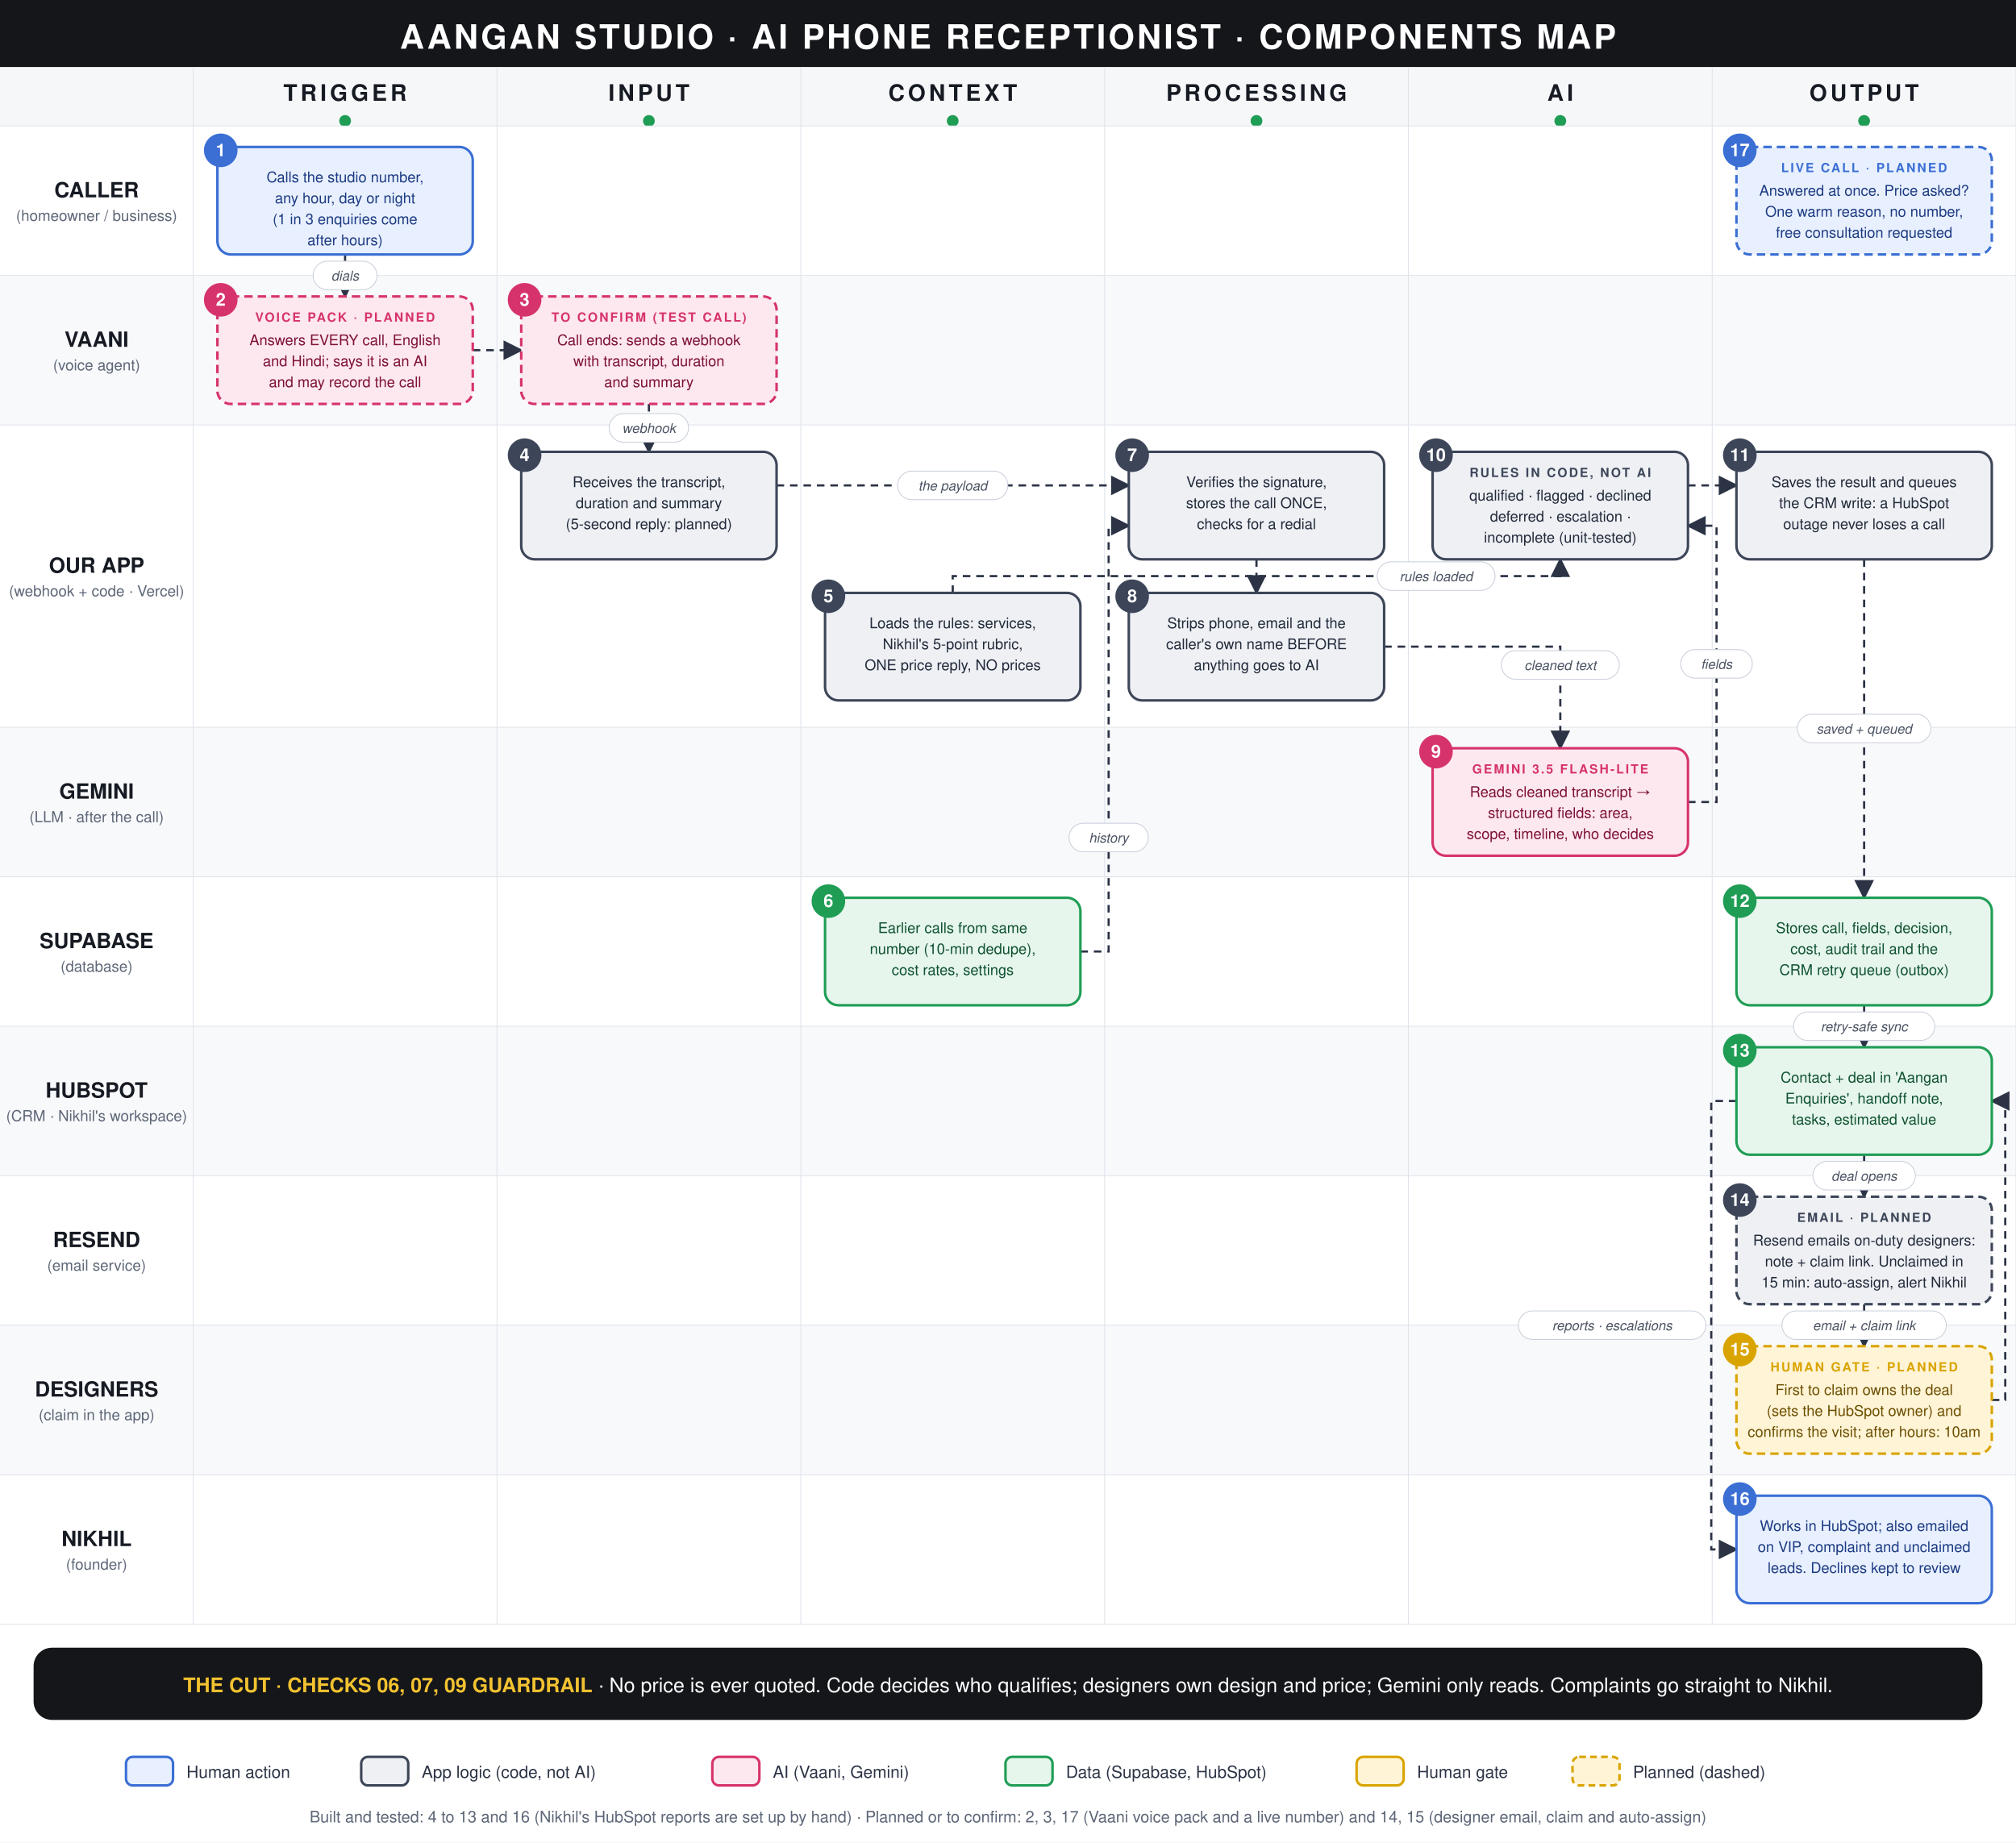
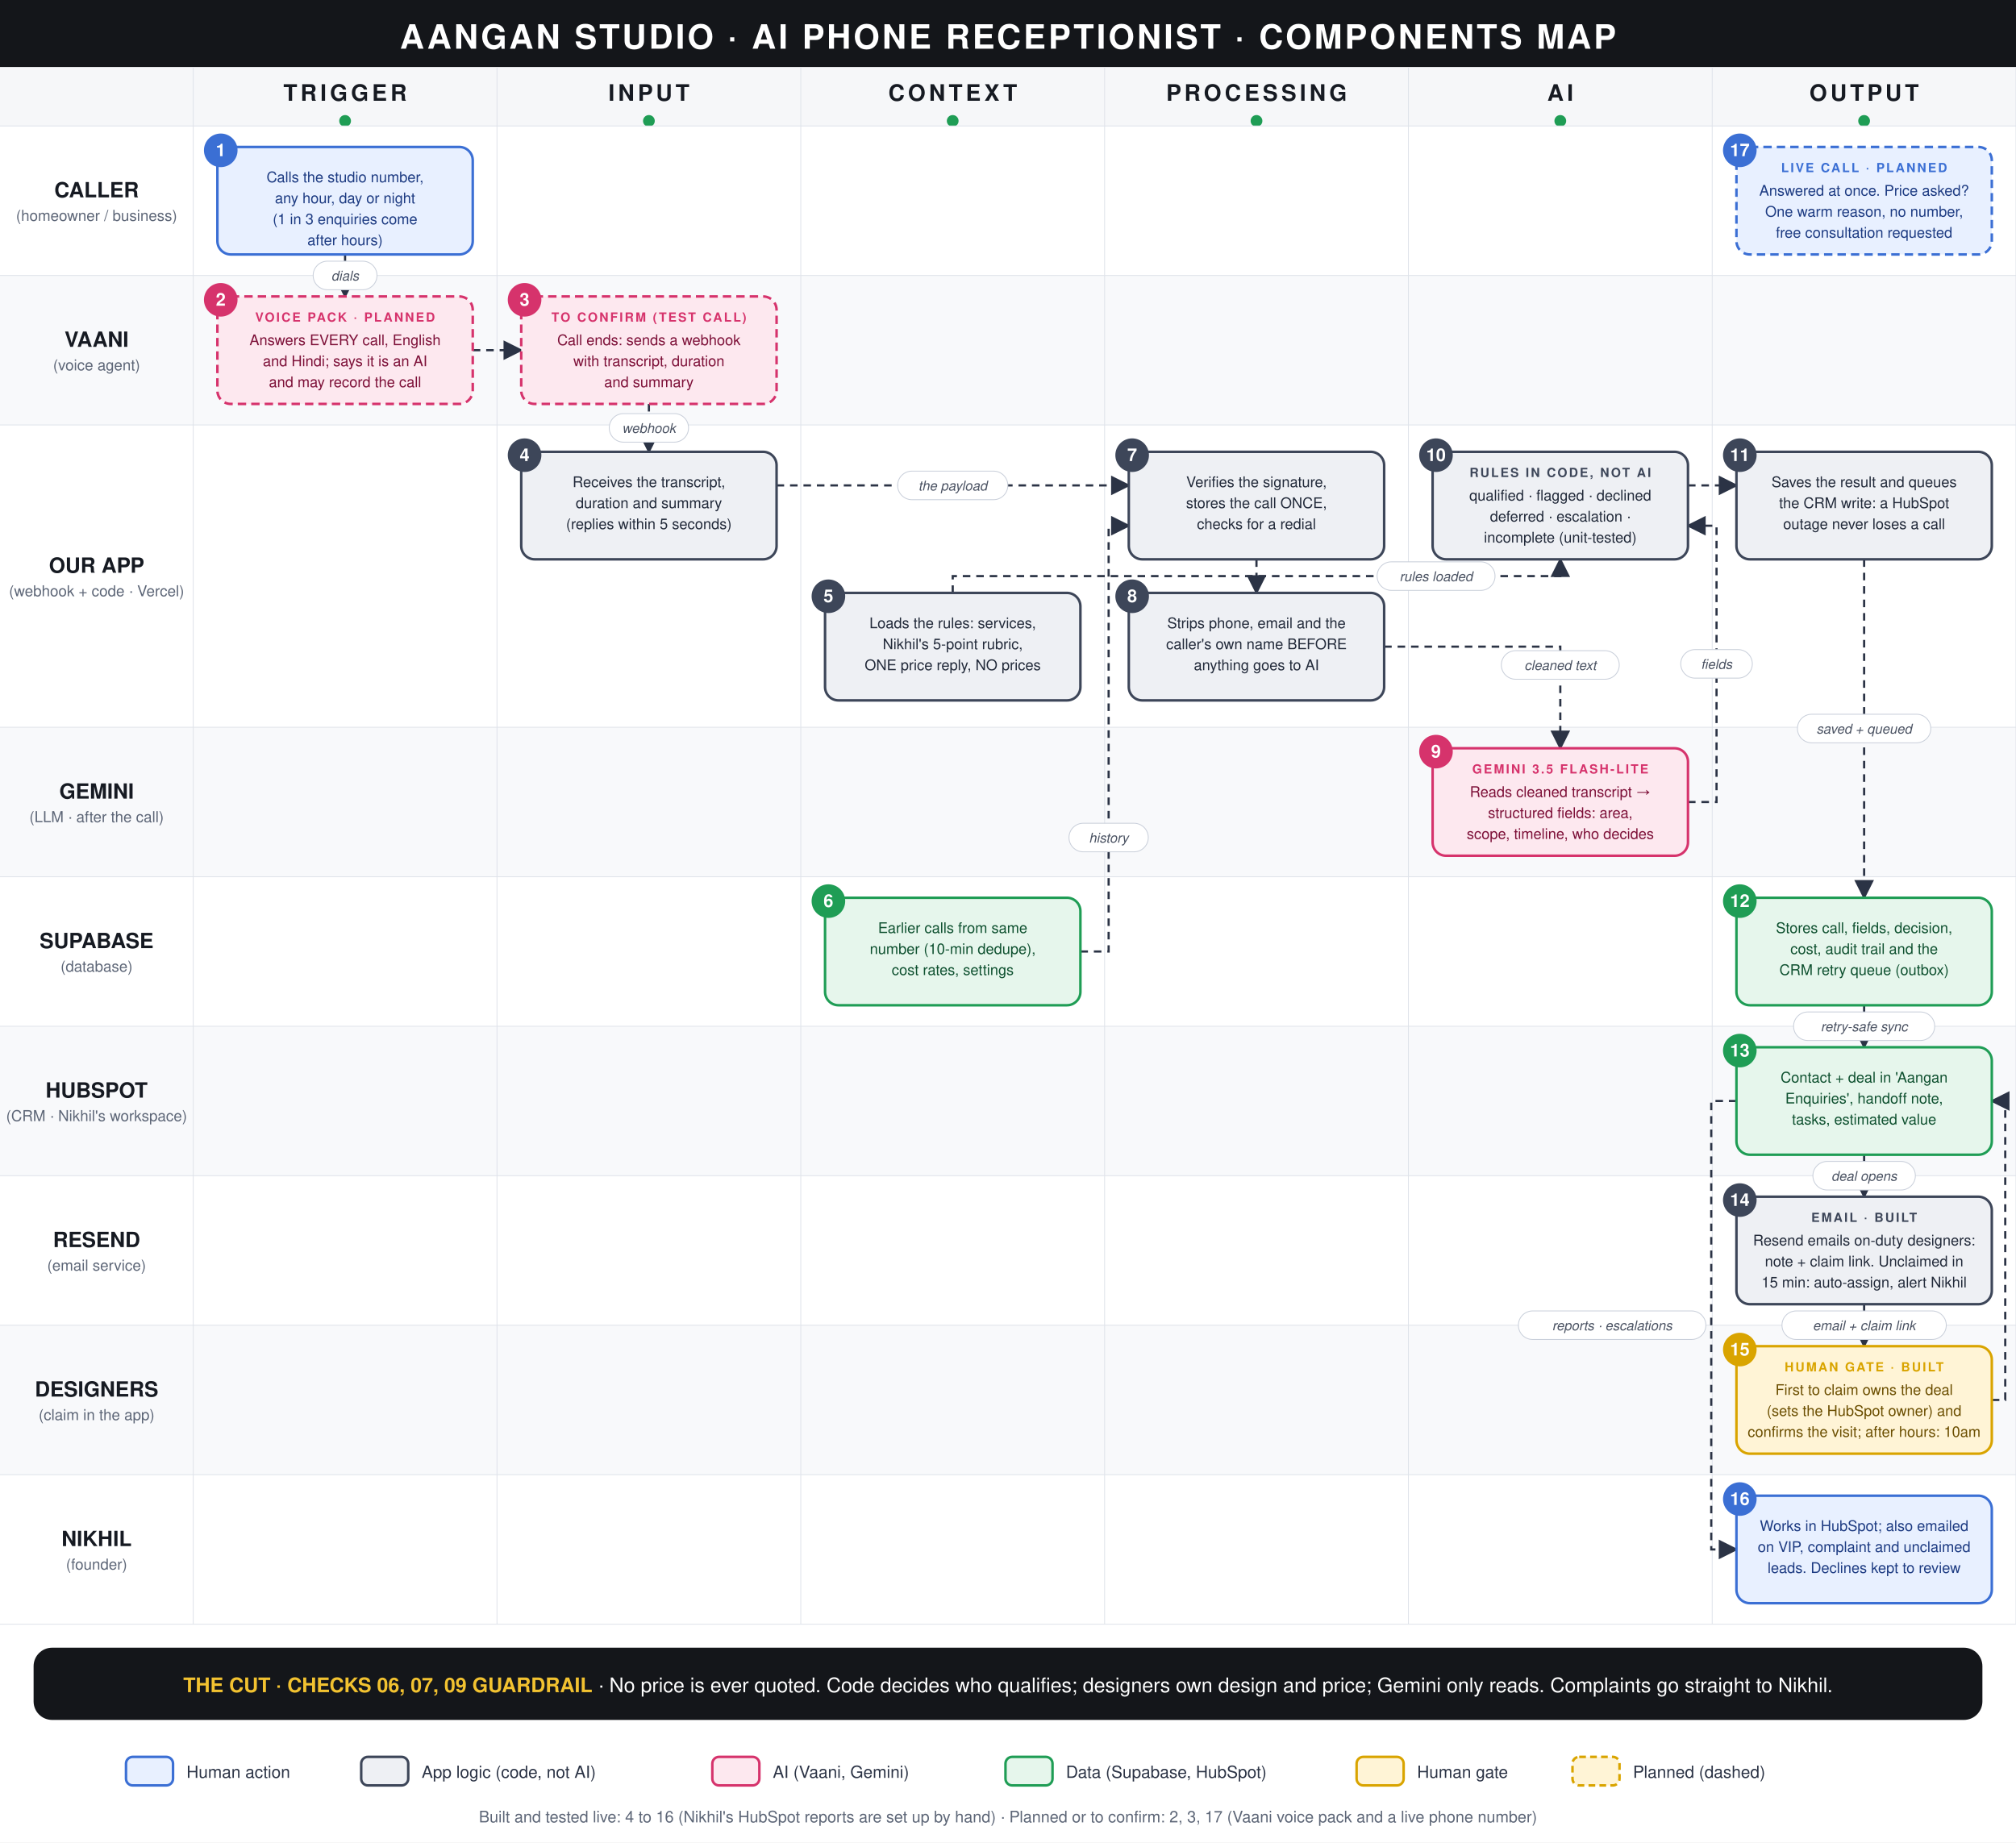
<svg xmlns="http://www.w3.org/2000/svg" viewBox="0 0 2400 2194" width="2400" height="2194" font-family="Helvetica Neue, Helvetica, Arial, sans-serif">
  <defs>
    <marker id="ah" viewBox="0 0 10 10" refX="9" refY="5" markerWidth="9" markerHeight="9" orient="auto-start-reverse">
      <path d="M0 0 L10 5 L0 10 z" fill="#2b3345" />
    </marker>
  </defs>
  <rect width="2400" height="2194" fill="#ffffff" />
  <rect width="2400" height="80" fill="#14161a" />
  <text x="1200.0" y="58" text-anchor="middle" fill="#fff" font-size="40" font-weight="700" letter-spacing="3">AANGAN STUDIO · AI PHONE RECEPTIONIST · COMPONENTS MAP</text>
  <text x="1200.0" y="102" text-anchor="middle" fill="#9aa3b2" font-size="20">MESA Case 03 · incoming phone calls only · Trigger → Input → Context → Processing → AI → Output</text>
  <rect x="0" y="80" width="2400" height="70" fill="#f6f7f9" />
  <text x="410.833" y="120" text-anchor="middle" font-size="27" font-weight="700" letter-spacing="4" fill="#161a22">TRIGGER</text>
  <circle cx="410.833" cy="144" r="7" fill="#1f9d55" />
  <text x="772.5" y="120" text-anchor="middle" font-size="27" font-weight="700" letter-spacing="4" fill="#161a22">INPUT</text>
  <circle cx="772.5" cy="144" r="7" fill="#1f9d55" />
  <text x="1134.167" y="120" text-anchor="middle" font-size="27" font-weight="700" letter-spacing="4" fill="#161a22">CONTEXT</text>
  <circle cx="1134.167" cy="144" r="7" fill="#1f9d55" />
  <text x="1495.833" y="120" text-anchor="middle" font-size="27" font-weight="700" letter-spacing="4" fill="#161a22">PROCESSING</text>
  <circle cx="1495.833" cy="144" r="7" fill="#1f9d55" />
  <text x="1857.5" y="120" text-anchor="middle" font-size="27" font-weight="700" letter-spacing="4" fill="#161a22">AI</text>
  <circle cx="1857.5" cy="144" r="7" fill="#1f9d55" />
  <text x="2219.167" y="120" text-anchor="middle" font-size="27" font-weight="700" letter-spacing="4" fill="#161a22">OUTPUT</text>
  <circle cx="2219.167" cy="144" r="7" fill="#1f9d55" />
  <rect x="0" y="150" width="2400" height="178" fill="#ffffff" />
  <line x1="0" y1="150" x2="2400" y2="150" stroke="#dfe3ea" />
  <text x="115.0" y="235.0" text-anchor="middle" font-size="25" font-weight="700" fill="#161a22">CALLER</text>
  <text x="115.0" y="263.0" text-anchor="middle" font-size="18" fill="#5d6677">(homeowner / business)</text>
  <rect x="0" y="328" width="2400" height="178" fill="#f8f9fb" />
  <line x1="0" y1="328" x2="2400" y2="328" stroke="#dfe3ea" />
  <text x="115.0" y="413.0" text-anchor="middle" font-size="25" font-weight="700" fill="#161a22">VAANI</text>
  <text x="115.0" y="441.0" text-anchor="middle" font-size="18" fill="#5d6677">(voice agent)</text>
  <rect x="0" y="506" width="2400" height="360" fill="#ffffff" />
  <line x1="0" y1="506" x2="2400" y2="506" stroke="#dfe3ea" />
  <text x="115.0" y="682.0" text-anchor="middle" font-size="25" font-weight="700" fill="#161a22">OUR APP</text>
  <text x="115.0" y="710.0" text-anchor="middle" font-size="18" fill="#5d6677">(webhook + code · Vercel)</text>
  <rect x="0" y="866" width="2400" height="178" fill="#f8f9fb" />
  <line x1="0" y1="866" x2="2400" y2="866" stroke="#dfe3ea" />
  <text x="115.0" y="951.0" text-anchor="middle" font-size="25" font-weight="700" fill="#161a22">GEMINI</text>
  <text x="115.0" y="979.0" text-anchor="middle" font-size="18" fill="#5d6677">(LLM · after the call)</text>
  <rect x="0" y="1044" width="2400" height="178" fill="#ffffff" />
  <line x1="0" y1="1044" x2="2400" y2="1044" stroke="#dfe3ea" />
  <text x="115.0" y="1129.0" text-anchor="middle" font-size="25" font-weight="700" fill="#161a22">SUPABASE</text>
  <text x="115.0" y="1157.0" text-anchor="middle" font-size="18" fill="#5d6677">(database)</text>
  <rect x="0" y="1222" width="2400" height="178" fill="#f8f9fb" />
  <line x1="0" y1="1222" x2="2400" y2="1222" stroke="#dfe3ea" />
  <text x="115.0" y="1307.0" text-anchor="middle" font-size="25" font-weight="700" fill="#161a22">HUBSPOT</text>
  <text x="115.0" y="1335.0" text-anchor="middle" font-size="18" fill="#5d6677">(CRM · Nikhil's workspace)</text>
  <rect x="0" y="1400" width="2400" height="178" fill="#ffffff" />
  <line x1="0" y1="1400" x2="2400" y2="1400" stroke="#dfe3ea" />
  <text x="115.0" y="1485.0" text-anchor="middle" font-size="25" font-weight="700" fill="#161a22">RESEND</text>
  <text x="115.0" y="1513.0" text-anchor="middle" font-size="18" fill="#5d6677">(email service)</text>
  <rect x="0" y="1578" width="2400" height="178" fill="#f8f9fb" />
  <line x1="0" y1="1578" x2="2400" y2="1578" stroke="#dfe3ea" />
  <text x="115.0" y="1663.0" text-anchor="middle" font-size="25" font-weight="700" fill="#161a22">DESIGNERS</text>
  <text x="115.0" y="1691.0" text-anchor="middle" font-size="18" fill="#5d6677">(claim in the app)</text>
  <rect x="0" y="1756" width="2400" height="178" fill="#ffffff" />
  <line x1="0" y1="1756" x2="2400" y2="1756" stroke="#dfe3ea" />
  <text x="115.0" y="1841.0" text-anchor="middle" font-size="25" font-weight="700" fill="#161a22">NIKHIL</text>
  <text x="115.0" y="1869.0" text-anchor="middle" font-size="18" fill="#5d6677">(founder)</text>
  <line x1="230.0" y1="80" x2="230.0" y2="1934" stroke="#dfe3ea" />
  <line x1="591.667" y1="80" x2="591.667" y2="1934" stroke="#dfe3ea" />
  <line x1="953.333" y1="80" x2="953.333" y2="1934" stroke="#dfe3ea" />
  <line x1="1315.0" y1="80" x2="1315.0" y2="1934" stroke="#dfe3ea" />
  <line x1="1676.667" y1="80" x2="1676.667" y2="1934" stroke="#dfe3ea" />
  <line x1="2038.333" y1="80" x2="2038.333" y2="1934" stroke="#dfe3ea" />
  <line x1="2400.0" y1="80" x2="2400.0" y2="1934" stroke="#dfe3ea" />
  <line x1="0" y1="1934" x2="2400" y2="1934" stroke="#dfe3ea" />
  <path d="M 410.8 303.0 L 410.8 353.0" fill="none" stroke="#2b3345" stroke-width="2.6" stroke-dasharray="9 7" marker-end="url(#ah)" />
  <rect x="372.8" y="311.0" width="76.0" height="34" rx="17" fill="#fff" stroke="#c9cfda" />
  <text x="410.8" y="334.0" text-anchor="middle" font-size="16" font-style="italic" fill="#4a5262">dials</text>
  <path d="M 562.8 417.0 L 620.5 417.0" fill="none" stroke="#2b3345" stroke-width="2.6" stroke-dasharray="9 7" marker-end="url(#ah)" />
  <path d="M 772.5 481.0 L 772.5 538.0" fill="none" stroke="#2b3345" stroke-width="2.6" stroke-dasharray="9 7" marker-end="url(#ah)" />
  <rect x="725.3" y="492.5" width="94.4" height="34" rx="17" fill="#fff" stroke="#c9cfda" />
  <text x="772.5" y="515.5" text-anchor="middle" font-size="16" font-style="italic" fill="#4a5262">webhook</text>
  <path d="M 924.5 578.0 L 1343.8 578.0" fill="none" stroke="#2b3345" stroke-width="2.6" stroke-dasharray="9 7" marker-end="url(#ah)" />
  <rect x="1068.6" y="561.0" width="131.2" height="34" rx="17" fill="#fff" stroke="#c9cfda" />
  <text x="1134.2" y="584.0" text-anchor="middle" font-size="16" font-style="italic" fill="#4a5262">the payload</text>
  <path d="M 1286.2 1133.0 L 1319.8 1133.0 L 1319.8 626.0 L 1343.8 626.0" fill="none" stroke="#2b3345" stroke-width="2.6" stroke-dasharray="9 7" marker-end="url(#ah)" />
  <rect x="1272.6" y="980.3" width="94.4" height="34" rx="17" fill="#fff" stroke="#c9cfda" />
  <text x="1319.8" y="1003.3" text-anchor="middle" font-size="16" font-style="italic" fill="#4a5262">history</text>
  <path d="M 1134.2 706.0 L 1134.2 686.0 L 1857.5 686.0 L 1857.5 666.0" fill="none" stroke="#2b3345" stroke-width="2.6" stroke-dasharray="9 7" marker-end="url(#ah)" />
  <rect x="1639.4" y="669.0" width="140.4" height="34" rx="17" fill="#fff" stroke="#c9cfda" />
  <text x="1709.6" y="692.0" text-anchor="middle" font-size="16" font-style="italic" fill="#4a5262">rules loaded</text>
  <path d="M 1495.8 666.0 L 1495.8 706.0" fill="none" stroke="#2b3345" stroke-width="2.6" stroke-dasharray="9 7" marker-end="url(#ah)" />
  <path d="M 1647.8 770.0 L 1857.5 770.0 L 1857.5 891.0" fill="none" stroke="#2b3345" stroke-width="2.6" stroke-dasharray="9 7" marker-end="url(#ah)" />
  <rect x="1787.3" y="774.8" width="140.4" height="34" rx="17" fill="#fff" stroke="#c9cfda" />
  <text x="1857.5" y="797.8" text-anchor="middle" font-size="16" font-style="italic" fill="#4a5262">cleaned text</text>
  <path d="M 2009.5 955.0 L 2043.5 955.0 L 2043.5 626.0 L 2009.5 626.0" fill="none" stroke="#2b3345" stroke-width="2.6" stroke-dasharray="9 7" marker-end="url(#ah)" />
  <rect x="2000.9" y="773.5" width="85.2" height="34" rx="17" fill="#fff" stroke="#c9cfda" />
  <text x="2043.5" y="796.5" text-anchor="middle" font-size="16" font-style="italic" fill="#4a5262">fields</text>
  <path d="M 2009.5 578.0 L 2067.2 578.0" fill="none" stroke="#2b3345" stroke-width="2.6" stroke-dasharray="9 7" marker-end="url(#ah)" />
  <path d="M 2219.2 666.0 L 2219.2 1069.0" fill="none" stroke="#2b3345" stroke-width="2.6" stroke-dasharray="9 7" marker-end="url(#ah)" />
  <rect x="2139.8" y="850.5" width="158.8" height="34" rx="17" fill="#fff" stroke="#c9cfda" />
  <text x="2219.2" y="873.5" text-anchor="middle" font-size="16" font-style="italic" fill="#4a5262">saved + queued</text>
  <path d="M 2219.2 1197.0 L 2219.2 1247.0" fill="none" stroke="#2b3345" stroke-width="2.6" stroke-dasharray="9 7" marker-end="url(#ah)" />
  <rect x="2135.2" y="1205.0" width="168.0" height="34" rx="17" fill="#fff" stroke="#c9cfda" />
  <text x="2219.2" y="1228.0" text-anchor="middle" font-size="16" font-style="italic" fill="#4a5262">retry-safe sync</text>
  <path d="M 2219.2 1375.0 L 2219.2 1425.0" fill="none" stroke="#2b3345" stroke-width="2.6" stroke-dasharray="9 7" marker-end="url(#ah)" />
  <rect x="2158.2" y="1383.0" width="122.0" height="34" rx="17" fill="#fff" stroke="#c9cfda" />
  <text x="2219.2" y="1406.0" text-anchor="middle" font-size="16" font-style="italic" fill="#4a5262">deal opens</text>
  <path d="M 2219.2 1553.0 L 2219.2 1603.0" fill="none" stroke="#2b3345" stroke-width="2.6" stroke-dasharray="9 7" marker-end="url(#ah)" />
  <rect x="2121.4" y="1561.0" width="195.6" height="34" rx="17" fill="#fff" stroke="#c9cfda" />
  <text x="2219.2" y="1584.0" text-anchor="middle" font-size="16" font-style="italic" fill="#4a5262">email + claim link</text>
  <path d="M 2371.2 1667.0 L 2387.2 1667.0 L 2387.2 1311.0 L 2371.2 1311.0" fill="none" stroke="#2b3345" stroke-width="2.6" stroke-dasharray="9 7" marker-end="url(#ah)" />
  <path d="M 2067.2 1311.0 L 2037.2 1311.0 L 2037.2 1845.0 L 2067.2 1845.0" fill="none" stroke="#2b3345" stroke-width="2.6" stroke-dasharray="9 7" marker-end="url(#ah)" />
  <rect x="1807.6" y="1561.0" width="223.2" height="34" rx="17" fill="#fff" stroke="#c9cfda" />
  <text x="1919.2" y="1584.0" text-anchor="middle" font-size="16" font-style="italic" fill="#4a5262">reports · escalations</text>
  <rect x="258.8" y="175.0" width="304" height="128" rx="16" fill="#e8f0ff" stroke="#3b6fd4" stroke-width="3" />
  <text x="410.8" y="217.0" text-anchor="middle" font-size="17.5" fill="#1d3b82">Calls the studio number,</text>
  <text x="410.8" y="242.0" text-anchor="middle" font-size="17.5" fill="#1d3b82">any hour, day or night</text>
  <text x="410.8" y="267.0" text-anchor="middle" font-size="17.5" fill="#1d3b82">(1 in 3 enquiries come</text>
  <text x="410.8" y="292.0" text-anchor="middle" font-size="17.5" fill="#1d3b82">after hours)</text>
  <circle cx="262.8" cy="179.0" r="20" fill="#3b6fd4" />
  <text x="262.8" y="186.0" text-anchor="middle" font-size="21" font-weight="700" fill="#fff">1</text>
  <rect x="258.8" y="353.0" width="304" height="128" rx="16" fill="#fde8ef" stroke="#d6336c" stroke-width="3" stroke-dasharray="10 6" />
  <text x="410.8" y="383.0" text-anchor="middle" font-size="15" font-weight="700" letter-spacing="2" fill="#d6336c">VOICE PACK · PLANNED</text>
  <text x="410.8" y="411.0" text-anchor="middle" font-size="17.5" fill="#7d1038">Answers EVERY call, English</text>
  <text x="410.8" y="436.0" text-anchor="middle" font-size="17.5" fill="#7d1038">and Hindi; says it is an AI</text>
  <text x="410.8" y="461.0" text-anchor="middle" font-size="17.5" fill="#7d1038">and may record the call</text>
  <circle cx="262.8" cy="357.0" r="20" fill="#d6336c" />
  <text x="262.8" y="364.0" text-anchor="middle" font-size="21" font-weight="700" fill="#fff">2</text>
  <rect x="620.5" y="353.0" width="304" height="128" rx="16" fill="#fde8ef" stroke="#d6336c" stroke-width="3" stroke-dasharray="10 6" />
  <text x="772.5" y="383.0" text-anchor="middle" font-size="15" font-weight="700" letter-spacing="2" fill="#d6336c">TO CONFIRM (TEST CALL)</text>
  <text x="772.5" y="411.0" text-anchor="middle" font-size="17.5" fill="#7d1038">Call ends: sends a webhook</text>
  <text x="772.5" y="436.0" text-anchor="middle" font-size="17.5" fill="#7d1038">with transcript, duration</text>
  <text x="772.5" y="461.0" text-anchor="middle" font-size="17.5" fill="#7d1038">and summary</text>
  <circle cx="624.5" cy="357.0" r="20" fill="#d6336c" />
  <text x="624.5" y="364.0" text-anchor="middle" font-size="21" font-weight="700" fill="#fff">3</text>
  <rect x="620.5" y="538.0" width="304" height="128" rx="16" fill="#eef0f4" stroke="#3d4659" stroke-width="3" />
  <text x="772.5" y="580.0" text-anchor="middle" font-size="17.5" fill="#222a3a">Receives the transcript,</text>
  <text x="772.5" y="605.0" text-anchor="middle" font-size="17.5" fill="#222a3a">duration and summary</text>
-   <text x="772.5" y="630.0" text-anchor="middle" font-size="17.5" fill="#222a3a">(5-second reply: planned)</text>
+   <text x="772.5" y="630.0" text-anchor="middle" font-size="17.5" fill="#222a3a">(replies within 5 seconds)</text>
  <circle cx="624.5" cy="542.0" r="20" fill="#3d4659" />
  <text x="624.5" y="549.0" text-anchor="middle" font-size="21" font-weight="700" fill="#fff">4</text>
  <rect x="982.2" y="706.0" width="304" height="128" rx="16" fill="#eef0f4" stroke="#3d4659" stroke-width="3" />
  <text x="1134.2" y="748.0" text-anchor="middle" font-size="17.5" fill="#222a3a">Loads the rules: services,</text>
  <text x="1134.2" y="773.0" text-anchor="middle" font-size="17.5" fill="#222a3a">Nikhil's 5-point rubric,</text>
  <text x="1134.2" y="798.0" text-anchor="middle" font-size="17.5" fill="#222a3a">ONE price reply, NO prices</text>
  <circle cx="986.2" cy="710.0" r="20" fill="#3d4659" />
  <text x="986.2" y="717.0" text-anchor="middle" font-size="21" font-weight="700" fill="#fff">5</text>
  <rect x="982.2" y="1069.0" width="304" height="128" rx="16" fill="#e6f6ec" stroke="#1f9d55" stroke-width="3" />
  <text x="1134.2" y="1111.0" text-anchor="middle" font-size="17.5" fill="#0f5130">Earlier calls from same</text>
  <text x="1134.2" y="1136.0" text-anchor="middle" font-size="17.5" fill="#0f5130">number (10-min dedupe),</text>
  <text x="1134.2" y="1161.0" text-anchor="middle" font-size="17.5" fill="#0f5130">cost rates, settings</text>
  <circle cx="986.2" cy="1073.0" r="20" fill="#1f9d55" />
  <text x="986.2" y="1080.0" text-anchor="middle" font-size="21" font-weight="700" fill="#fff">6</text>
  <rect x="1343.8" y="538.0" width="304" height="128" rx="16" fill="#eef0f4" stroke="#3d4659" stroke-width="3" />
  <text x="1495.8" y="580.0" text-anchor="middle" font-size="17.5" fill="#222a3a">Verifies the signature,</text>
  <text x="1495.8" y="605.0" text-anchor="middle" font-size="17.5" fill="#222a3a">stores the call ONCE,</text>
  <text x="1495.8" y="630.0" text-anchor="middle" font-size="17.5" fill="#222a3a">checks for a redial</text>
  <circle cx="1347.8" cy="542.0" r="20" fill="#3d4659" />
  <text x="1347.8" y="549.0" text-anchor="middle" font-size="21" font-weight="700" fill="#fff">7</text>
  <rect x="1343.8" y="706.0" width="304" height="128" rx="16" fill="#eef0f4" stroke="#3d4659" stroke-width="3" />
  <text x="1495.8" y="748.0" text-anchor="middle" font-size="17.5" fill="#222a3a">Strips phone, email and the</text>
  <text x="1495.8" y="773.0" text-anchor="middle" font-size="17.5" fill="#222a3a">caller's own name BEFORE</text>
  <text x="1495.8" y="798.0" text-anchor="middle" font-size="17.5" fill="#222a3a">anything goes to AI</text>
  <circle cx="1347.8" cy="710.0" r="20" fill="#3d4659" />
  <text x="1347.8" y="717.0" text-anchor="middle" font-size="21" font-weight="700" fill="#fff">8</text>
  <rect x="1705.5" y="891.0" width="304" height="128" rx="16" fill="#fde8ef" stroke="#d6336c" stroke-width="3" />
  <text x="1857.5" y="921.0" text-anchor="middle" font-size="15" font-weight="700" letter-spacing="2" fill="#d6336c">GEMINI 3.5 FLASH-LITE</text>
  <text x="1857.5" y="949.0" text-anchor="middle" font-size="17.5" fill="#7d1038">Reads cleaned transcript →</text>
  <text x="1857.5" y="974.0" text-anchor="middle" font-size="17.5" fill="#7d1038">structured fields: area,</text>
  <text x="1857.5" y="999.0" text-anchor="middle" font-size="17.5" fill="#7d1038">scope, timeline, who decides</text>
  <circle cx="1709.5" cy="895.0" r="20" fill="#d6336c" />
  <text x="1709.5" y="902.0" text-anchor="middle" font-size="21" font-weight="700" fill="#fff">9</text>
  <rect x="1705.5" y="538.0" width="304" height="128" rx="16" fill="#eef0f4" stroke="#3d4659" stroke-width="3" />
  <text x="1857.5" y="568" text-anchor="middle" font-size="15" font-weight="700" letter-spacing="2" fill="#3d4659">RULES IN CODE, NOT AI</text>
  <text x="1857.5" y="596.0" text-anchor="middle" font-size="17.5" fill="#222a3a">qualified · flagged · declined</text>
  <text x="1857.5" y="621.0" text-anchor="middle" font-size="17.5" fill="#222a3a">deferred · escalation ·</text>
  <text x="1857.5" y="646.0" text-anchor="middle" font-size="17.5" fill="#222a3a">incomplete (unit-tested)</text>
  <circle cx="1709.5" cy="542.0" r="20" fill="#3d4659" />
  <text x="1709.5" y="549.0" text-anchor="middle" font-size="21" font-weight="700" fill="#fff">10</text>
  <rect x="2067.2" y="538.0" width="304" height="128" rx="16" fill="#eef0f4" stroke="#3d4659" stroke-width="3" />
  <text x="2219.2" y="580.0" text-anchor="middle" font-size="17.5" fill="#222a3a">Saves the result and queues</text>
  <text x="2219.2" y="605.0" text-anchor="middle" font-size="17.5" fill="#222a3a">the CRM write: a HubSpot</text>
  <text x="2219.2" y="630.0" text-anchor="middle" font-size="17.5" fill="#222a3a">outage never loses a call</text>
  <circle cx="2071.2" cy="542.0" r="20" fill="#3d4659" />
  <text x="2071.2" y="549.0" text-anchor="middle" font-size="21" font-weight="700" fill="#fff">11</text>
  <rect x="2067.2" y="1069.0" width="304" height="128" rx="16" fill="#e6f6ec" stroke="#1f9d55" stroke-width="3" />
  <text x="2219.2" y="1111.0" text-anchor="middle" font-size="17.5" fill="#0f5130">Stores call, fields, decision,</text>
  <text x="2219.2" y="1136.0" text-anchor="middle" font-size="17.5" fill="#0f5130">cost, audit trail and the</text>
  <text x="2219.2" y="1161.0" text-anchor="middle" font-size="17.5" fill="#0f5130">CRM retry queue (outbox)</text>
  <circle cx="2071.2" cy="1073.0" r="20" fill="#1f9d55" />
  <text x="2071.2" y="1080.0" text-anchor="middle" font-size="21" font-weight="700" fill="#fff">12</text>
  <rect x="2067.2" y="1247.0" width="304" height="128" rx="16" fill="#e6f6ec" stroke="#1f9d55" stroke-width="3" />
  <text x="2219.2" y="1289.0" text-anchor="middle" font-size="17.5" fill="#0f5130">Contact + deal in 'Aangan</text>
  <text x="2219.2" y="1314.0" text-anchor="middle" font-size="17.5" fill="#0f5130">Enquiries', handoff note,</text>
  <text x="2219.2" y="1339.0" text-anchor="middle" font-size="17.5" fill="#0f5130">tasks, estimated value</text>
  <circle cx="2071.2" cy="1251.0" r="20" fill="#1f9d55" />
  <text x="2071.2" y="1258.0" text-anchor="middle" font-size="21" font-weight="700" fill="#fff">13</text>
-   <rect x="2067.2" y="1425.0" width="304" height="128" rx="16" fill="#eef0f4" stroke="#3d4659" stroke-width="3" stroke-dasharray="10 6" />
-   <text x="2219.2" y="1455.0" text-anchor="middle" font-size="15" font-weight="700" letter-spacing="2" fill="#3d4659">EMAIL · PLANNED</text>
+   <rect x="2067.2" y="1425.0" width="304" height="128" rx="16" fill="#eef0f4" stroke="#3d4659" stroke-width="3" />
+   <text x="2219.2" y="1455.0" text-anchor="middle" font-size="15" font-weight="700" letter-spacing="2" fill="#3d4659">EMAIL · BUILT</text>
  <text x="2219.2" y="1483.0" text-anchor="middle" font-size="17.5" fill="#222a3a">Resend emails on-duty designers:</text>
  <text x="2219.2" y="1508.0" text-anchor="middle" font-size="17.5" fill="#222a3a">note + claim link. Unclaimed in</text>
  <text x="2219.2" y="1533.0" text-anchor="middle" font-size="17.5" fill="#222a3a">15 min: auto-assign, alert Nikhil</text>
  <circle cx="2071.2" cy="1429.0" r="20" fill="#3d4659" />
  <text x="2071.2" y="1436.0" text-anchor="middle" font-size="21" font-weight="700" fill="#fff">14</text>
-   <rect x="2067.2" y="1603.0" width="304" height="128" rx="16" fill="#fff4d6" stroke="#d9a400" stroke-width="3" stroke-dasharray="10 6" />
-   <text x="2219.2" y="1633.0" text-anchor="middle" font-size="15" font-weight="700" letter-spacing="2" fill="#d9a400">HUMAN GATE · PLANNED</text>
+   <rect x="2067.2" y="1603.0" width="304" height="128" rx="16" fill="#fff4d6" stroke="#d9a400" stroke-width="3" />
+   <text x="2219.2" y="1633.0" text-anchor="middle" font-size="15" font-weight="700" letter-spacing="2" fill="#d9a400">HUMAN GATE · BUILT</text>
  <text x="2219.2" y="1661.0" text-anchor="middle" font-size="17.5" fill="#6b4e00">First to claim owns the deal</text>
  <text x="2219.2" y="1686.0" text-anchor="middle" font-size="17.5" fill="#6b4e00">(sets the HubSpot owner) and</text>
  <text x="2219.2" y="1711.0" text-anchor="middle" font-size="17.5" fill="#6b4e00">confirms the visit; after hours: 10am</text>
  <circle cx="2071.2" cy="1607.0" r="20" fill="#d9a400" />
  <text x="2071.2" y="1614.0" text-anchor="middle" font-size="21" font-weight="700" fill="#fff">15</text>
  <rect x="2067.2" y="1781.0" width="304" height="128" rx="16" fill="#e8f0ff" stroke="#3b6fd4" stroke-width="3" />
  <text x="2219.2" y="1823.0" text-anchor="middle" font-size="17.5" fill="#1d3b82">Works in HubSpot; also emailed</text>
  <text x="2219.2" y="1848.0" text-anchor="middle" font-size="17.5" fill="#1d3b82">on VIP, complaint and unclaimed</text>
  <text x="2219.2" y="1873.0" text-anchor="middle" font-size="17.5" fill="#1d3b82">leads. Declines kept to review</text>
  <circle cx="2071.2" cy="1785.0" r="20" fill="#3b6fd4" />
  <text x="2071.2" y="1792.0" text-anchor="middle" font-size="21" font-weight="700" fill="#fff">16</text>
  <rect x="2067.2" y="175.0" width="304" height="128" rx="16" fill="#e8f0ff" stroke="#3b6fd4" stroke-width="3" stroke-dasharray="10 6" />
  <text x="2219.2" y="205.0" text-anchor="middle" font-size="15" font-weight="700" letter-spacing="2" fill="#3b6fd4">LIVE CALL · PLANNED</text>
  <text x="2219.2" y="233.0" text-anchor="middle" font-size="17.5" fill="#1d3b82">Answered at once. Price asked?</text>
  <text x="2219.2" y="258.0" text-anchor="middle" font-size="17.5" fill="#1d3b82">One warm reason, no number,</text>
  <text x="2219.2" y="283.0" text-anchor="middle" font-size="17.5" fill="#1d3b82">free consultation requested</text>
  <circle cx="2071.2" cy="179.0" r="20" fill="#3b6fd4" />
  <text x="2071.2" y="186.0" text-anchor="middle" font-size="21" font-weight="700" fill="#fff">17</text>
  <rect x="40" y="1962" width="2320" height="86" rx="22" fill="#14161a" />
  <text x="1200.0" y="2015" text-anchor="middle" font-size="24" fill="#ffffff">
    <tspan fill="#f2c230" font-weight="700">THE CUT · CHECKS 06, 07, 09 GUARDRAIL</tspan> · No price is ever quoted. Code decides who qualifies; designers own design and price; Gemini only reads. Complaints go straight to Nikhil.</text>
  <rect x="150" y="2092" width="56" height="34" rx="8" fill="#e8f0ff" stroke="#3b6fd4" stroke-width="3" />
  <text x="222" y="2117" font-size="20" fill="#2b3345">Human action</text>
  <rect x="430.0" y="2092" width="56" height="34" rx="8" fill="#eef0f4" stroke="#3d4659" stroke-width="3" />
  <text x="502.0" y="2117" font-size="20" fill="#2b3345">App logic (code, not AI)</text>
  <rect x="848.0" y="2092" width="56" height="34" rx="8" fill="#fde8ef" stroke="#d6336c" stroke-width="3" />
  <text x="920.0" y="2117" font-size="20" fill="#2b3345">AI (Vaani, Gemini)</text>
  <rect x="1197.0" y="2092" width="56" height="34" rx="8" fill="#e6f6ec" stroke="#1f9d55" stroke-width="3" />
  <text x="1269.0" y="2117" font-size="20" fill="#2b3345">Data (Supabase, HubSpot)</text>
  <rect x="1615.0" y="2092" width="56" height="34" rx="8" fill="#fff4d6" stroke="#d9a400" stroke-width="3" />
  <text x="1687.0" y="2117" font-size="20" fill="#2b3345">Human gate</text>
  <rect x="1872.0" y="2092" width="56" height="34" rx="8" fill="#fff4d6" stroke="#d9a400" stroke-width="3" stroke-dasharray="8 5" />
  <text x="1944.0" y="2117" font-size="20" fill="#2b3345">Planned (dashed)</text>
-   <text x="1200.0" y="2170" text-anchor="middle" font-size="19" fill="#5d6677">Built and tested: 4 to 13 and 16 (Nikhil's HubSpot reports are set up by hand) · Planned or to confirm: 2, 3, 17 (Vaani voice pack and a live number) and 14, 15 (designer email, claim and auto-assign)</text>
+   <text x="1200.0" y="2170" text-anchor="middle" font-size="19" fill="#5d6677">Built and tested live: 4 to 16 (Nikhil's HubSpot reports are set up by hand) · Planned or to confirm: 2, 3, 17 (Vaani voice pack and a live phone number)</text>
</svg>
